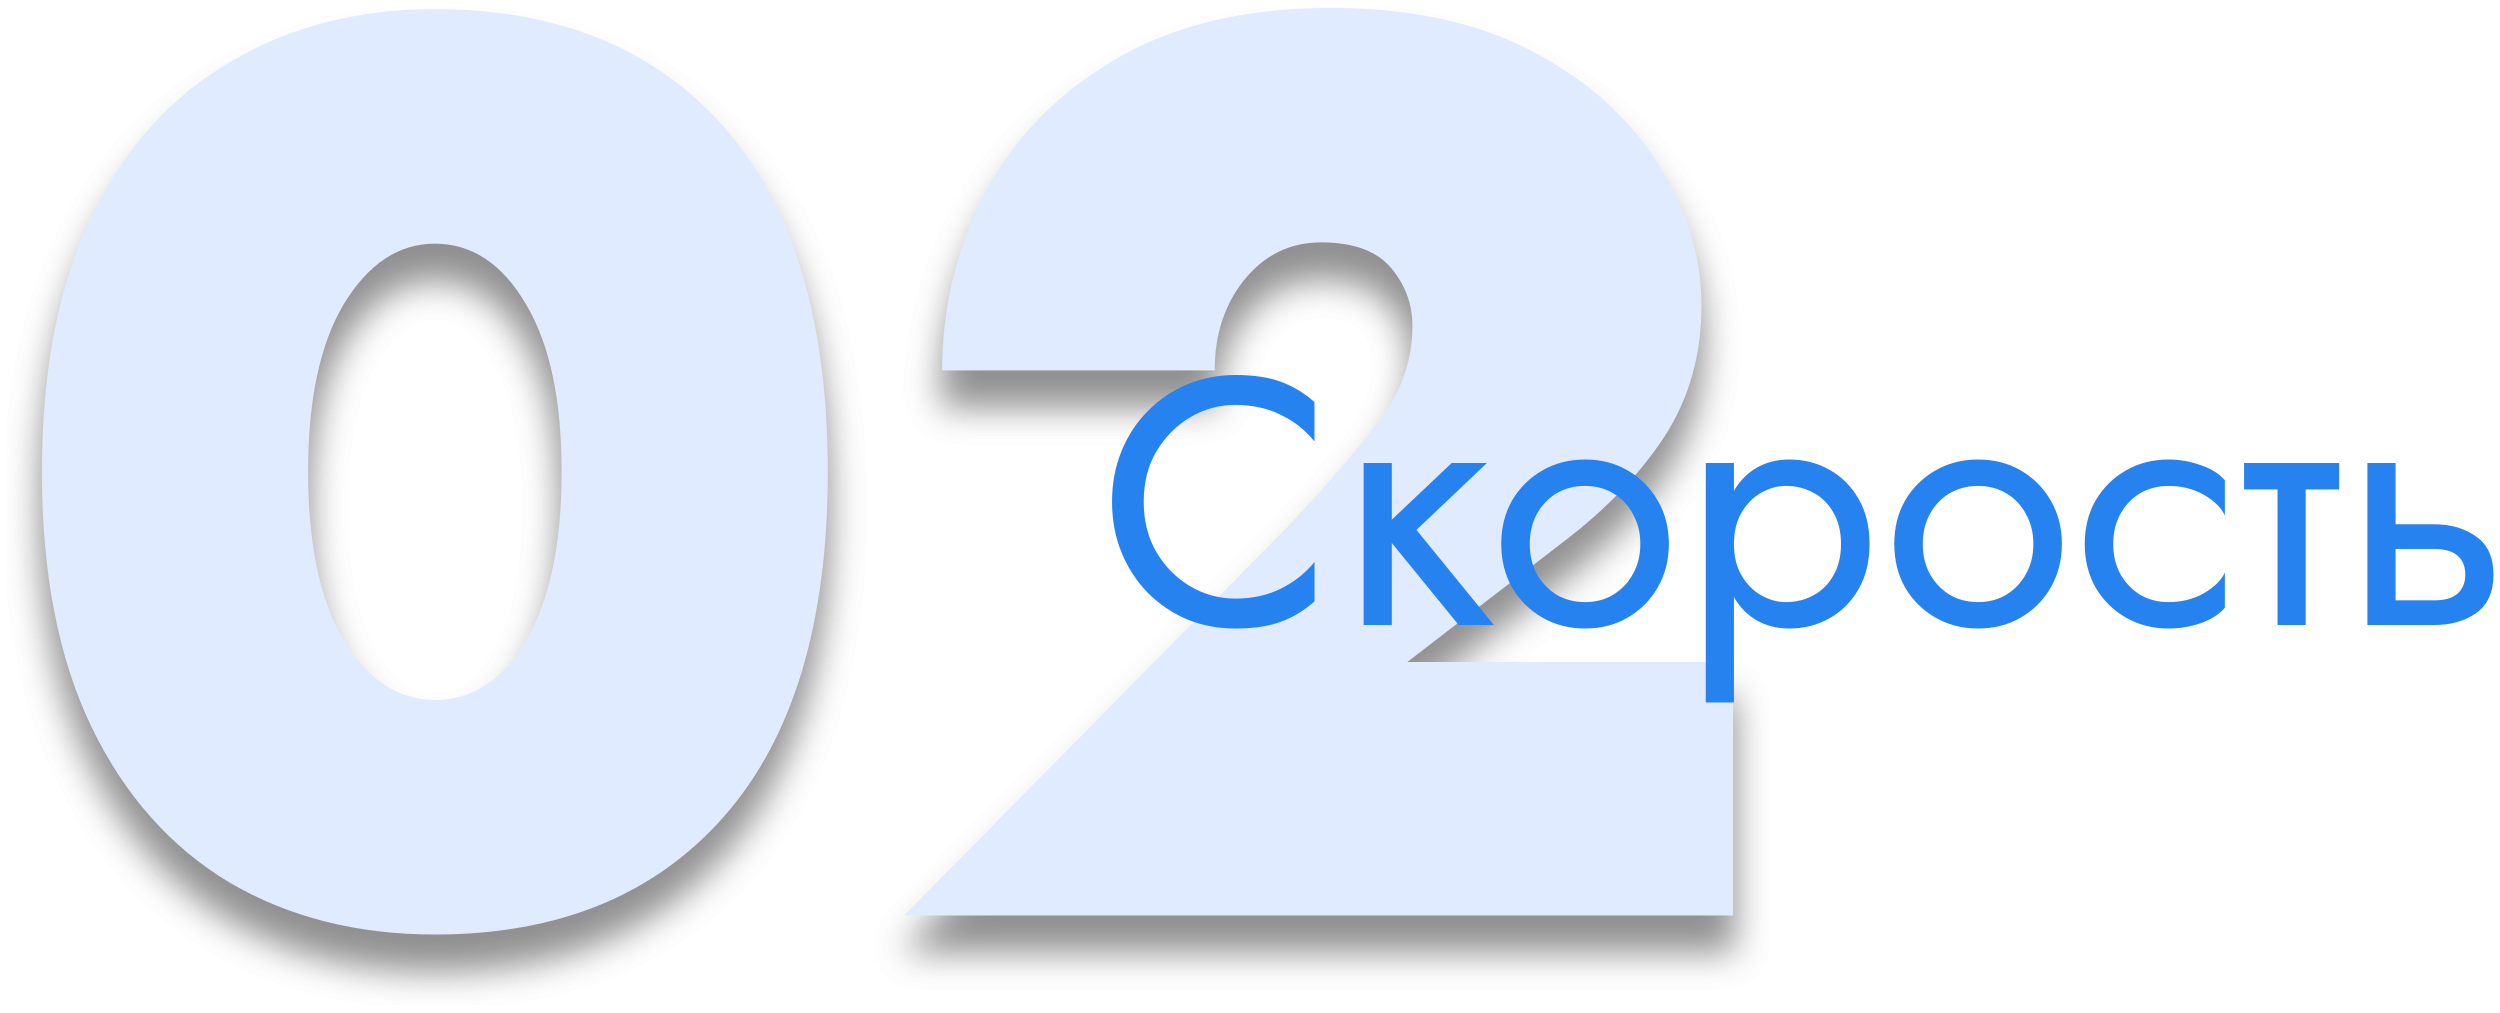
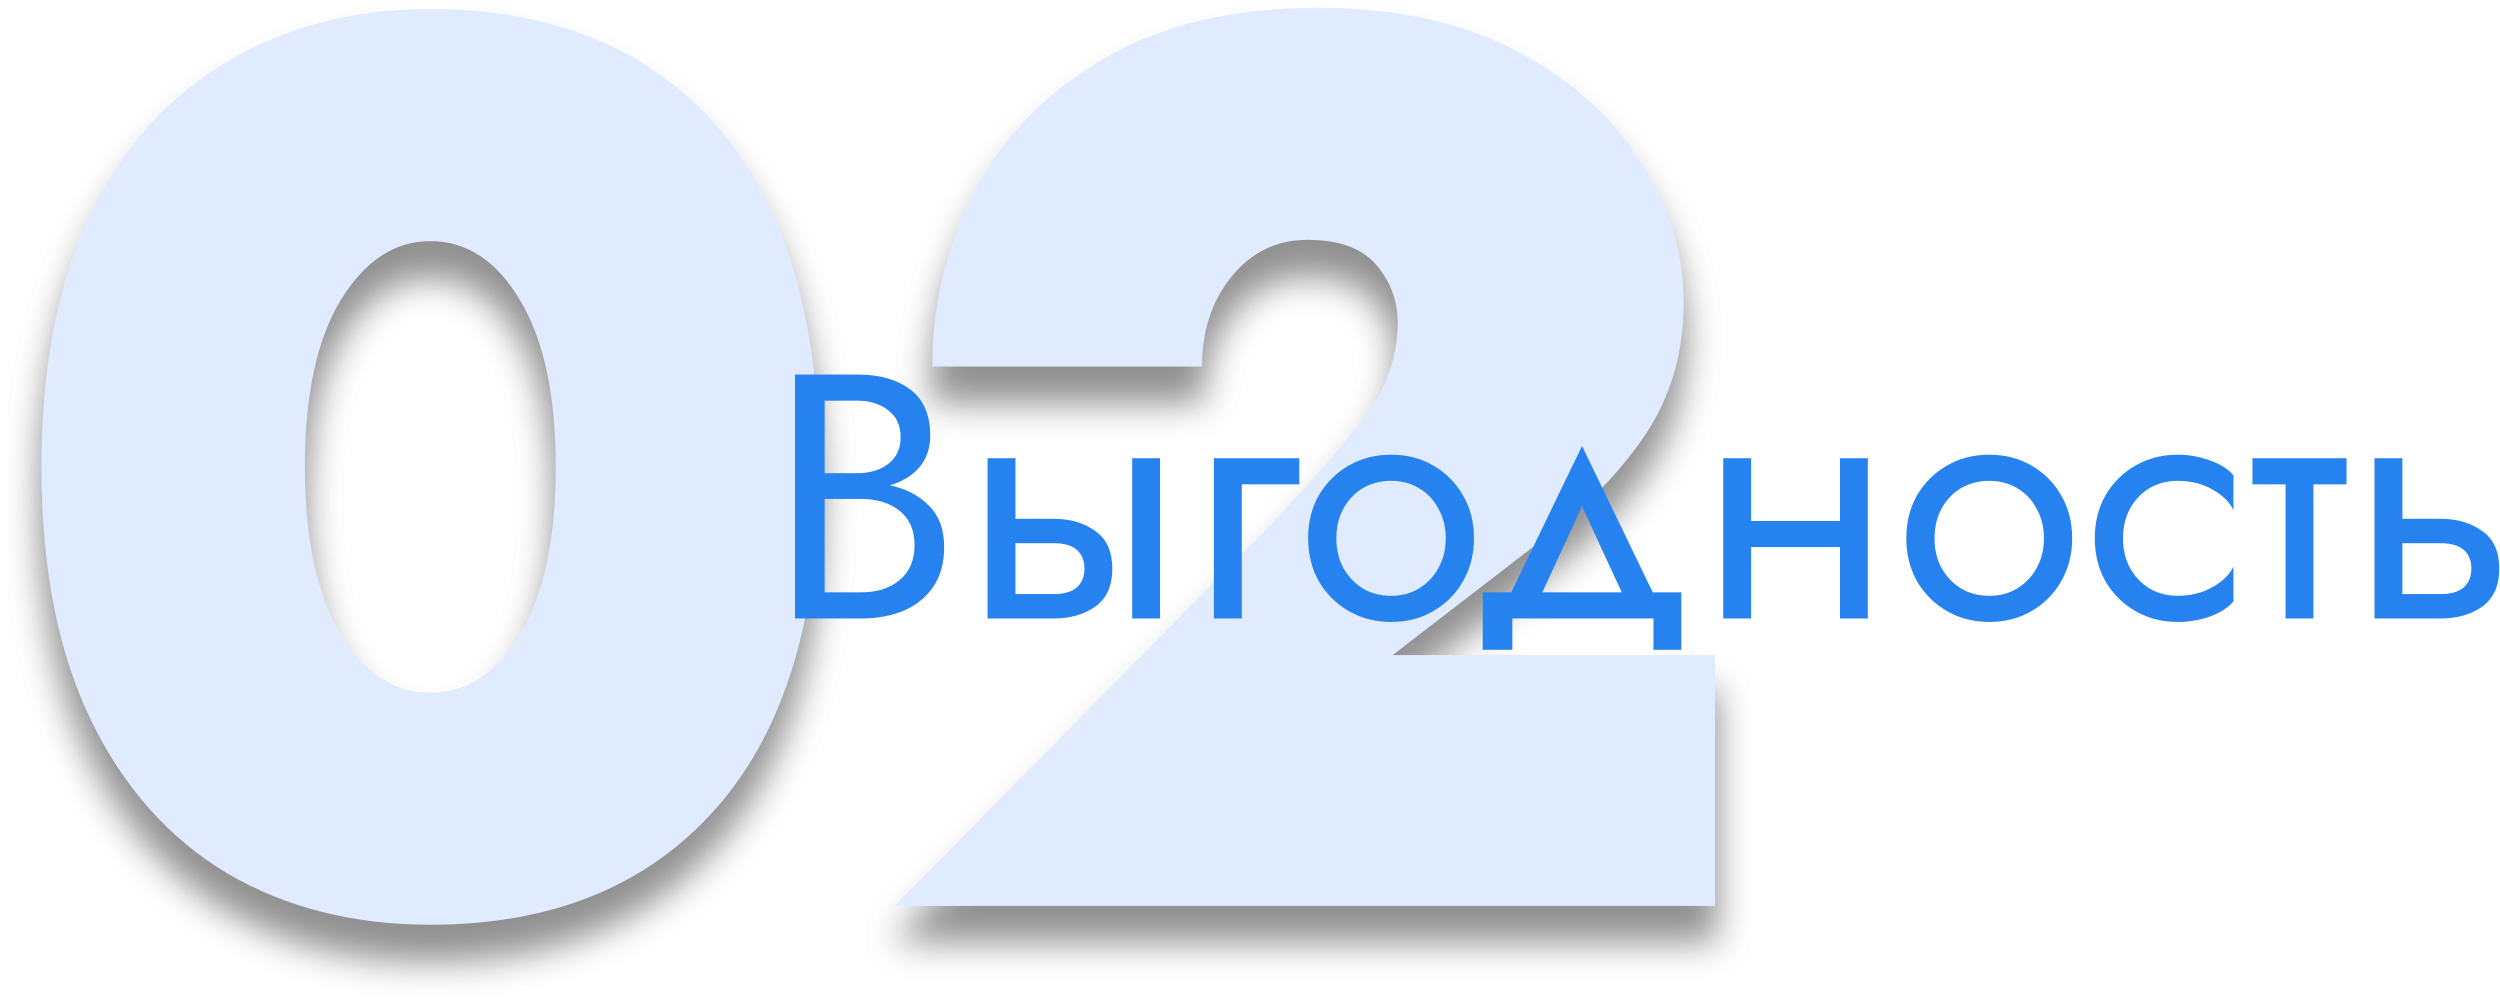
- <svg xmlns="http://www.w3.org/2000/svg" width="284" height="115" viewBox="0 0 284 115" fill="none">
+ <svg xmlns="http://www.w3.org/2000/svg" width="287" height="115" viewBox="0 0 287 115" fill="none">
  <g filter="url(#filter0_dd)">
    <path d="M4.76 53.6C4.76 42.08 6.632 32.432 10.376 24.656C14.12 16.88 19.352 11.024 26.072 7.088C32.792 3.056 40.568 1.04 49.4 1.04C63.416 1.04 74.36 5.504 82.232 14.432C90.104 23.36 94.04 36.416 94.04 53.6C94.04 70.784 90.104 83.84 82.232 92.768C74.36 101.696 63.416 106.16 49.4 106.16C40.568 106.16 32.792 104.192 26.072 100.256C19.352 96.224 14.12 90.32 10.376 82.544C6.632 74.768 4.76 65.12 4.76 53.6ZM35 53.6C35 61.76 36.344 68.144 39.032 72.752C41.816 77.264 45.272 79.52 49.4 79.52C53.624 79.52 57.08 77.264 59.768 72.752C62.456 68.144 63.8 61.76 63.8 53.6C63.8 45.44 62.456 39.104 59.768 34.592C57.08 29.984 53.624 27.68 49.4 27.68C45.272 27.68 41.816 29.984 39.032 34.592C36.344 39.104 35 45.44 35 53.6ZM102.708 104L146.052 60.08C150.564 55.28 154.068 51.248 156.564 47.984C159.156 44.624 160.452 40.976 160.452 37.04C160.452 34.544 159.636 32.336 158.004 30.416C156.372 28.496 153.732 27.536 150.084 27.536C146.532 27.536 143.604 28.976 141.3 31.856C139.092 34.64 137.988 38.048 137.988 42.08H107.028C107.028 34.88 108.66 28.16 111.924 21.92C115.188 15.68 120.084 10.64 126.612 6.8C133.236 2.864 141.444 0.896 151.236 0.896C160.164 0.896 167.748 2.528 173.988 5.792C180.228 9.056 184.98 13.28 188.244 18.464C191.604 23.552 193.284 28.976 193.284 34.736C193.284 40.304 191.892 45.248 189.108 49.568C186.324 53.792 182.628 57.68 178.02 61.232L159.876 75.2H196.884V104H102.708Z" fill="#E1EBFF" />
  </g>
-   <path d="M129.927 57C129.927 59.16 130.407 61.067 131.367 62.72C132.353 64.373 133.633 65.667 135.207 66.6C136.78 67.533 138.487 68 140.327 68C142.3 68 144.047 67.613 145.567 66.84C147.087 66.067 148.34 65.067 149.327 63.84V68.32C148.153 69.36 146.873 70.133 145.487 70.64C144.1 71.147 142.38 71.4 140.327 71.4C138.38 71.4 136.553 71.053 134.847 70.36C133.167 69.64 131.687 68.64 130.407 67.36C129.127 66.053 128.127 64.52 127.407 62.76C126.687 61 126.327 59.08 126.327 57C126.327 54.92 126.687 53 127.407 51.24C128.127 49.48 129.127 47.96 130.407 46.68C131.687 45.373 133.167 44.373 134.847 43.68C136.553 42.96 138.38 42.6 140.327 42.6C142.38 42.6 144.1 42.853 145.487 43.36C146.873 43.867 148.153 44.64 149.327 45.68V50.16C148.34 48.907 147.087 47.907 145.567 47.16C144.047 46.387 142.3 46 140.327 46C138.487 46 136.78 46.467 135.207 47.4C133.633 48.333 132.353 49.627 131.367 51.28C130.407 52.907 129.927 54.813 129.927 57ZM154.909 52.6H158.109V59.04L164.909 52.6H168.909L160.909 60.2L169.709 71H165.709L158.109 61.68V71H154.909V52.6ZM170.541 61.8C170.541 59.933 170.954 58.28 171.781 56.84C172.634 55.4 173.781 54.267 175.221 53.44C176.661 52.613 178.274 52.2 180.061 52.2C181.874 52.2 183.487 52.613 184.901 53.44C186.341 54.267 187.474 55.4 188.301 56.84C189.154 58.28 189.581 59.933 189.581 61.8C189.581 63.64 189.154 65.293 188.301 66.76C187.474 68.2 186.341 69.333 184.901 70.16C183.487 70.987 181.874 71.4 180.061 71.4C178.274 71.4 176.661 70.987 175.221 70.16C173.781 69.333 172.634 68.2 171.781 66.76C170.954 65.293 170.541 63.64 170.541 61.8ZM173.781 61.8C173.781 63.08 174.047 64.213 174.581 65.2C175.141 66.187 175.887 66.973 176.821 67.56C177.781 68.12 178.861 68.4 180.061 68.4C181.261 68.4 182.327 68.12 183.261 67.56C184.221 66.973 184.967 66.187 185.501 65.2C186.061 64.213 186.341 63.08 186.341 61.8C186.341 60.52 186.061 59.387 185.501 58.4C184.967 57.387 184.221 56.6 183.261 56.04C182.327 55.48 181.261 55.2 180.061 55.2C178.861 55.2 177.781 55.48 176.821 56.04C175.887 56.6 175.141 57.387 174.581 58.4C174.047 59.387 173.781 60.52 173.781 61.8ZM196.977 79.8H193.777V52.6H196.977V55.76C197.643 54.613 198.51 53.733 199.577 53.12C200.67 52.507 201.897 52.2 203.257 52.2C204.937 52.2 206.457 52.587 207.817 53.36C209.203 54.133 210.31 55.24 211.137 56.68C211.963 58.093 212.377 59.8 212.377 61.8C212.377 63.773 211.963 65.48 211.137 66.92C210.31 68.36 209.203 69.467 207.817 70.24C206.457 71.013 204.937 71.4 203.257 71.4C201.897 71.4 200.67 71.093 199.577 70.48C198.51 69.867 197.643 68.987 196.977 67.84V79.8ZM209.137 61.8C209.137 60.387 208.843 59.187 208.257 58.2C207.697 57.213 206.937 56.467 205.977 55.96C205.043 55.453 204.003 55.2 202.857 55.2C201.923 55.2 201.003 55.453 200.097 55.96C199.19 56.467 198.443 57.213 197.857 58.2C197.27 59.187 196.977 60.387 196.977 61.8C196.977 63.213 197.27 64.413 197.857 65.4C198.443 66.387 199.19 67.133 200.097 67.64C201.003 68.147 201.923 68.4 202.857 68.4C204.003 68.4 205.043 68.147 205.977 67.64C206.937 67.133 207.697 66.387 208.257 65.4C208.843 64.413 209.137 63.213 209.137 61.8ZM215.189 61.8C215.189 59.933 215.602 58.28 216.429 56.84C217.282 55.4 218.429 54.267 219.869 53.44C221.309 52.613 222.922 52.2 224.709 52.2C226.522 52.2 228.136 52.613 229.549 53.44C230.989 54.267 232.122 55.4 232.949 56.84C233.802 58.28 234.229 59.933 234.229 61.8C234.229 63.64 233.802 65.293 232.949 66.76C232.122 68.2 230.989 69.333 229.549 70.16C228.136 70.987 226.522 71.4 224.709 71.4C222.922 71.4 221.309 70.987 219.869 70.16C218.429 69.333 217.282 68.2 216.429 66.76C215.602 65.293 215.189 63.64 215.189 61.8ZM218.429 61.8C218.429 63.08 218.696 64.213 219.229 65.2C219.789 66.187 220.536 66.973 221.469 67.56C222.429 68.12 223.509 68.4 224.709 68.4C225.909 68.4 226.976 68.12 227.909 67.56C228.869 66.973 229.616 66.187 230.149 65.2C230.709 64.213 230.989 63.08 230.989 61.8C230.989 60.52 230.709 59.387 230.149 58.4C229.616 57.387 228.869 56.6 227.909 56.04C226.976 55.48 225.909 55.2 224.709 55.2C223.509 55.2 222.429 55.48 221.469 56.04C220.536 56.6 219.789 57.387 219.229 58.4C218.696 59.387 218.429 60.52 218.429 61.8ZM240.065 61.8C240.065 63.08 240.332 64.213 240.865 65.2C241.425 66.187 242.172 66.973 243.105 67.56C244.065 68.12 245.145 68.4 246.345 68.4C247.838 68.4 249.172 68.067 250.345 67.4C251.518 66.733 252.318 65.947 252.745 65.04V69.04C252.105 69.787 251.185 70.373 249.985 70.8C248.812 71.2 247.598 71.4 246.345 71.4C244.558 71.4 242.945 70.987 241.505 70.16C240.065 69.333 238.918 68.2 238.065 66.76C237.238 65.293 236.825 63.64 236.825 61.8C236.825 59.933 237.238 58.28 238.065 56.84C238.918 55.4 240.065 54.267 241.505 53.44C242.945 52.613 244.558 52.2 246.345 52.2C247.598 52.2 248.812 52.413 249.985 52.84C251.185 53.24 252.105 53.813 252.745 54.56V58.56C252.318 57.653 251.518 56.867 250.345 56.2C249.172 55.533 247.838 55.2 246.345 55.2C245.145 55.2 244.065 55.48 243.105 56.04C242.172 56.6 241.425 57.387 240.865 58.4C240.332 59.387 240.065 60.52 240.065 61.8ZM254.927 52.6H265.727V55.6H261.927V71H258.727V55.6H254.927V52.6ZM268.938 52.6H272.138V59.56H276.538C278.431 59.56 280.018 60.027 281.298 60.96C282.604 61.867 283.258 63.307 283.258 65.28C283.258 67.253 282.604 68.707 281.298 69.64C280.018 70.547 278.431 71 276.538 71H268.938V52.6ZM276.538 62.36H272.138V68.2H276.538C277.711 68.2 278.591 67.947 279.178 67.44C279.764 66.907 280.058 66.187 280.058 65.28C280.058 64.347 279.764 63.627 279.178 63.12C278.591 62.613 277.711 62.36 276.538 62.36Z" fill="#2682EF" />
+   <path d="M108.39 62.8C108.39 64.64 107.964 66.173 107.11 67.4C106.284 68.6 105.15 69.507 103.71 70.12C102.297 70.707 100.684 71 98.87 71H91.27V43H98.47C100.977 43 102.99 43.573 104.51 44.72C106.03 45.867 106.79 47.627 106.79 50C106.79 51.44 106.377 52.653 105.55 53.64C104.724 54.6 103.59 55.293 102.15 55.72C103.99 56.093 105.484 56.867 106.63 58.04C107.804 59.187 108.39 60.773 108.39 62.8ZM98.47 46H94.67V54.32H98.47C99.884 54.32 101.057 53.96 101.99 53.24C102.924 52.52 103.39 51.507 103.39 50.2C103.39 48.867 102.924 47.84 101.99 47.12C101.057 46.373 99.884 46 98.47 46ZM94.67 68H98.87C100.684 68 102.15 67.533 103.27 66.6C104.417 65.64 104.99 64.307 104.99 62.6C104.99 60.867 104.417 59.547 103.27 58.64C102.15 57.733 100.684 57.28 98.87 57.28H94.67V68ZM129.975 52.6H133.175V71H129.975V52.6ZM113.375 52.6H116.575V59.56H120.975C122.868 59.56 124.455 60.027 125.735 60.96C127.042 61.867 127.695 63.307 127.695 65.28C127.695 67.253 127.042 68.707 125.735 69.64C124.455 70.547 122.868 71 120.975 71H113.375V52.6ZM120.975 62.36H116.575V68.2H120.975C122.148 68.2 123.028 67.947 123.615 67.44C124.202 66.907 124.495 66.187 124.495 65.28C124.495 64.347 124.202 63.627 123.615 63.12C123.028 62.613 122.148 62.36 120.975 62.36ZM139.356 52.6H149.156V55.6H142.556V71H139.356V52.6ZM150.173 61.8C150.173 59.933 150.587 58.28 151.413 56.84C152.267 55.4 153.413 54.267 154.853 53.44C156.293 52.613 157.907 52.2 159.693 52.2C161.507 52.2 163.12 52.613 164.533 53.44C165.973 54.267 167.107 55.4 167.933 56.84C168.787 58.28 169.213 59.933 169.213 61.8C169.213 63.64 168.787 65.293 167.933 66.76C167.107 68.2 165.973 69.333 164.533 70.16C163.12 70.987 161.507 71.4 159.693 71.4C157.907 71.4 156.293 70.987 154.853 70.16C153.413 69.333 152.267 68.2 151.413 66.76C150.587 65.293 150.173 63.64 150.173 61.8ZM153.413 61.8C153.413 63.08 153.68 64.213 154.213 65.2C154.773 66.187 155.52 66.973 156.453 67.56C157.413 68.12 158.493 68.4 159.693 68.4C160.893 68.4 161.96 68.12 162.893 67.56C163.853 66.973 164.6 66.187 165.133 65.2C165.693 64.213 165.973 63.08 165.973 61.8C165.973 60.52 165.693 59.387 165.133 58.4C164.6 57.387 163.853 56.6 162.893 56.04C161.96 55.48 160.893 55.2 159.693 55.2C158.493 55.2 157.413 55.48 156.453 56.04C155.52 56.6 154.773 57.387 154.213 58.4C153.68 59.387 153.413 60.52 153.413 61.8ZM189.817 71H173.617V74.6H170.217V68H173.497L181.617 51.2L189.737 68H193.017V74.6H189.817V71ZM181.617 58.12L177.057 68H186.177L181.617 58.12ZM197.828 52.6H201.028V59.8H211.228V52.6H214.428V71H211.228V62.8H201.028V71H197.828V52.6ZM218.845 61.8C218.845 59.933 219.259 58.28 220.085 56.84C220.939 55.4 222.085 54.267 223.525 53.44C224.965 52.613 226.579 52.2 228.365 52.2C230.179 52.2 231.792 52.613 233.205 53.44C234.645 54.267 235.779 55.4 236.605 56.84C237.459 58.28 237.885 59.933 237.885 61.8C237.885 63.64 237.459 65.293 236.605 66.76C235.779 68.2 234.645 69.333 233.205 70.16C231.792 70.987 230.179 71.4 228.365 71.4C226.579 71.4 224.965 70.987 223.525 70.16C222.085 69.333 220.939 68.2 220.085 66.76C219.259 65.293 218.845 63.64 218.845 61.8ZM222.085 61.8C222.085 63.08 222.352 64.213 222.885 65.2C223.445 66.187 224.192 66.973 225.125 67.56C226.085 68.12 227.165 68.4 228.365 68.4C229.565 68.4 230.632 68.12 231.565 67.56C232.525 66.973 233.272 66.187 233.805 65.2C234.365 64.213 234.645 63.08 234.645 61.8C234.645 60.52 234.365 59.387 233.805 58.4C233.272 57.387 232.525 56.6 231.565 56.04C230.632 55.48 229.565 55.2 228.365 55.2C227.165 55.2 226.085 55.48 225.125 56.04C224.192 56.6 223.445 57.387 222.885 58.4C222.352 59.387 222.085 60.52 222.085 61.8ZM243.721 61.8C243.721 63.08 243.988 64.213 244.521 65.2C245.081 66.187 245.828 66.973 246.761 67.56C247.721 68.12 248.801 68.4 250.001 68.4C251.495 68.4 252.828 68.067 254.001 67.4C255.175 66.733 255.975 65.947 256.401 65.04V69.04C255.761 69.787 254.841 70.373 253.641 70.8C252.468 71.2 251.255 71.4 250.001 71.4C248.215 71.4 246.601 70.987 245.161 70.16C243.721 69.333 242.575 68.2 241.721 66.76C240.895 65.293 240.481 63.64 240.481 61.8C240.481 59.933 240.895 58.28 241.721 56.84C242.575 55.4 243.721 54.267 245.161 53.44C246.601 52.613 248.215 52.2 250.001 52.2C251.255 52.2 252.468 52.413 253.641 52.84C254.841 53.24 255.761 53.813 256.401 54.56V58.56C255.975 57.653 255.175 56.867 254.001 56.2C252.828 55.533 251.495 55.2 250.001 55.2C248.801 55.2 247.721 55.48 246.761 56.04C245.828 56.6 245.081 57.387 244.521 58.4C243.988 59.387 243.721 60.52 243.721 61.8ZM258.583 52.6H269.383V55.6H265.583V71H262.383V55.6H258.583V52.6ZM272.594 52.6H275.794V59.56H280.194C282.087 59.56 283.674 60.027 284.954 60.96C286.26 61.867 286.914 63.307 286.914 65.28C286.914 67.253 286.26 68.707 284.954 69.64C283.674 70.547 282.087 71 280.194 71H272.594V52.6ZM280.194 62.36H275.794V68.2H280.194C281.367 68.2 282.247 67.947 282.834 67.44C283.42 66.907 283.714 66.187 283.714 65.28C283.714 64.347 283.42 63.627 282.834 63.12C282.247 62.613 281.367 62.36 280.194 62.36Z" fill="#2682EF" />
  <defs>
    <filter id="filter0_dd" x="0.76" y="0.896" width="200.124" height="113.264" filterUnits="userSpaceOnUse" color-interpolation-filters="sRGB">
      <feFlood flood-opacity="0" result="BackgroundImageFix" />
      <feColorMatrix in="SourceAlpha" type="matrix" values="0 0 0 0 0 0 0 0 0 0 0 0 0 0 0 0 0 0 127 0" />
      <feOffset dy="4" />
      <feGaussianBlur stdDeviation="2" />
      <feColorMatrix type="matrix" values="0 0 0 0 0 0 0 0 0 0 0 0 0 0 0 0 0 0 0.25 0" />
      <feBlend mode="normal" in2="BackgroundImageFix" result="effect1_dropShadow" />
      <feColorMatrix in="SourceAlpha" type="matrix" values="0 0 0 0 0 0 0 0 0 0 0 0 0 0 0 0 0 0 127 0" />
      <feOffset dy="4" />
      <feGaussianBlur stdDeviation="2" />
      <feColorMatrix type="matrix" values="0 0 0 0 0 0 0 0 0 0 0 0 0 0 0 0 0 0 0.25 0" />
      <feBlend mode="normal" in2="effect1_dropShadow" result="effect2_dropShadow" />
      <feBlend mode="normal" in="SourceGraphic" in2="effect2_dropShadow" result="shape" />
    </filter>
  </defs>
</svg>
